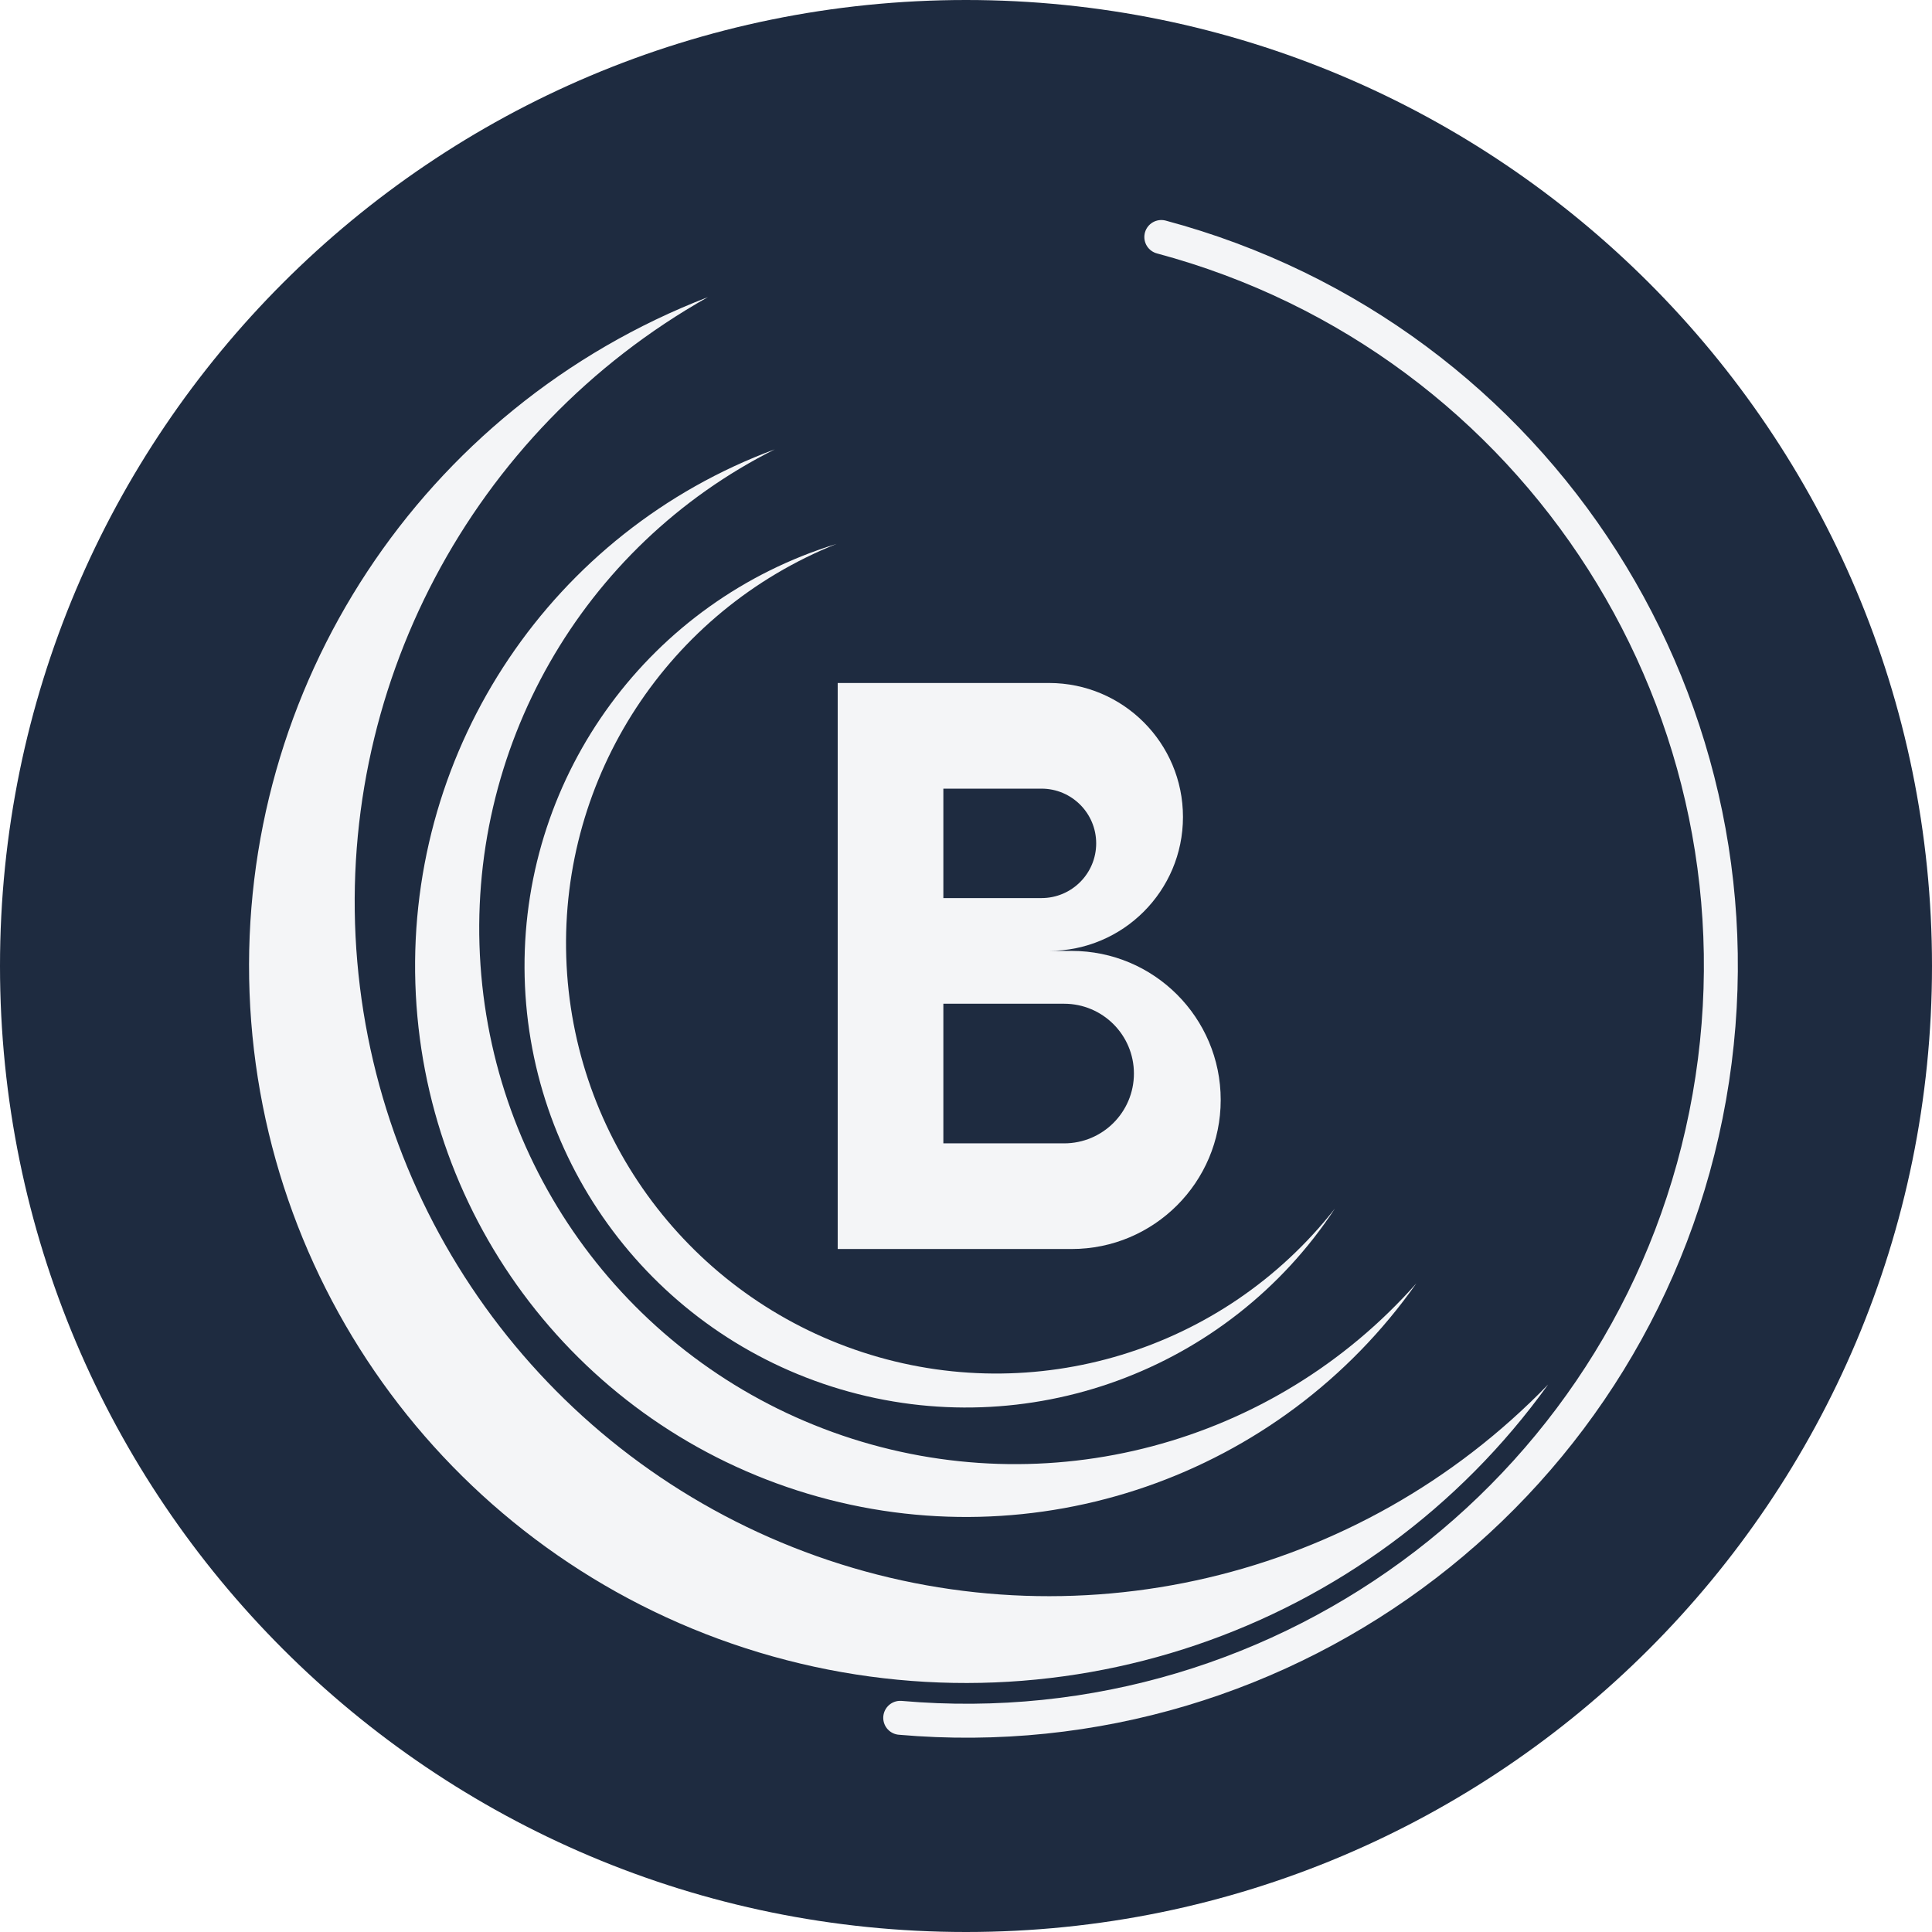
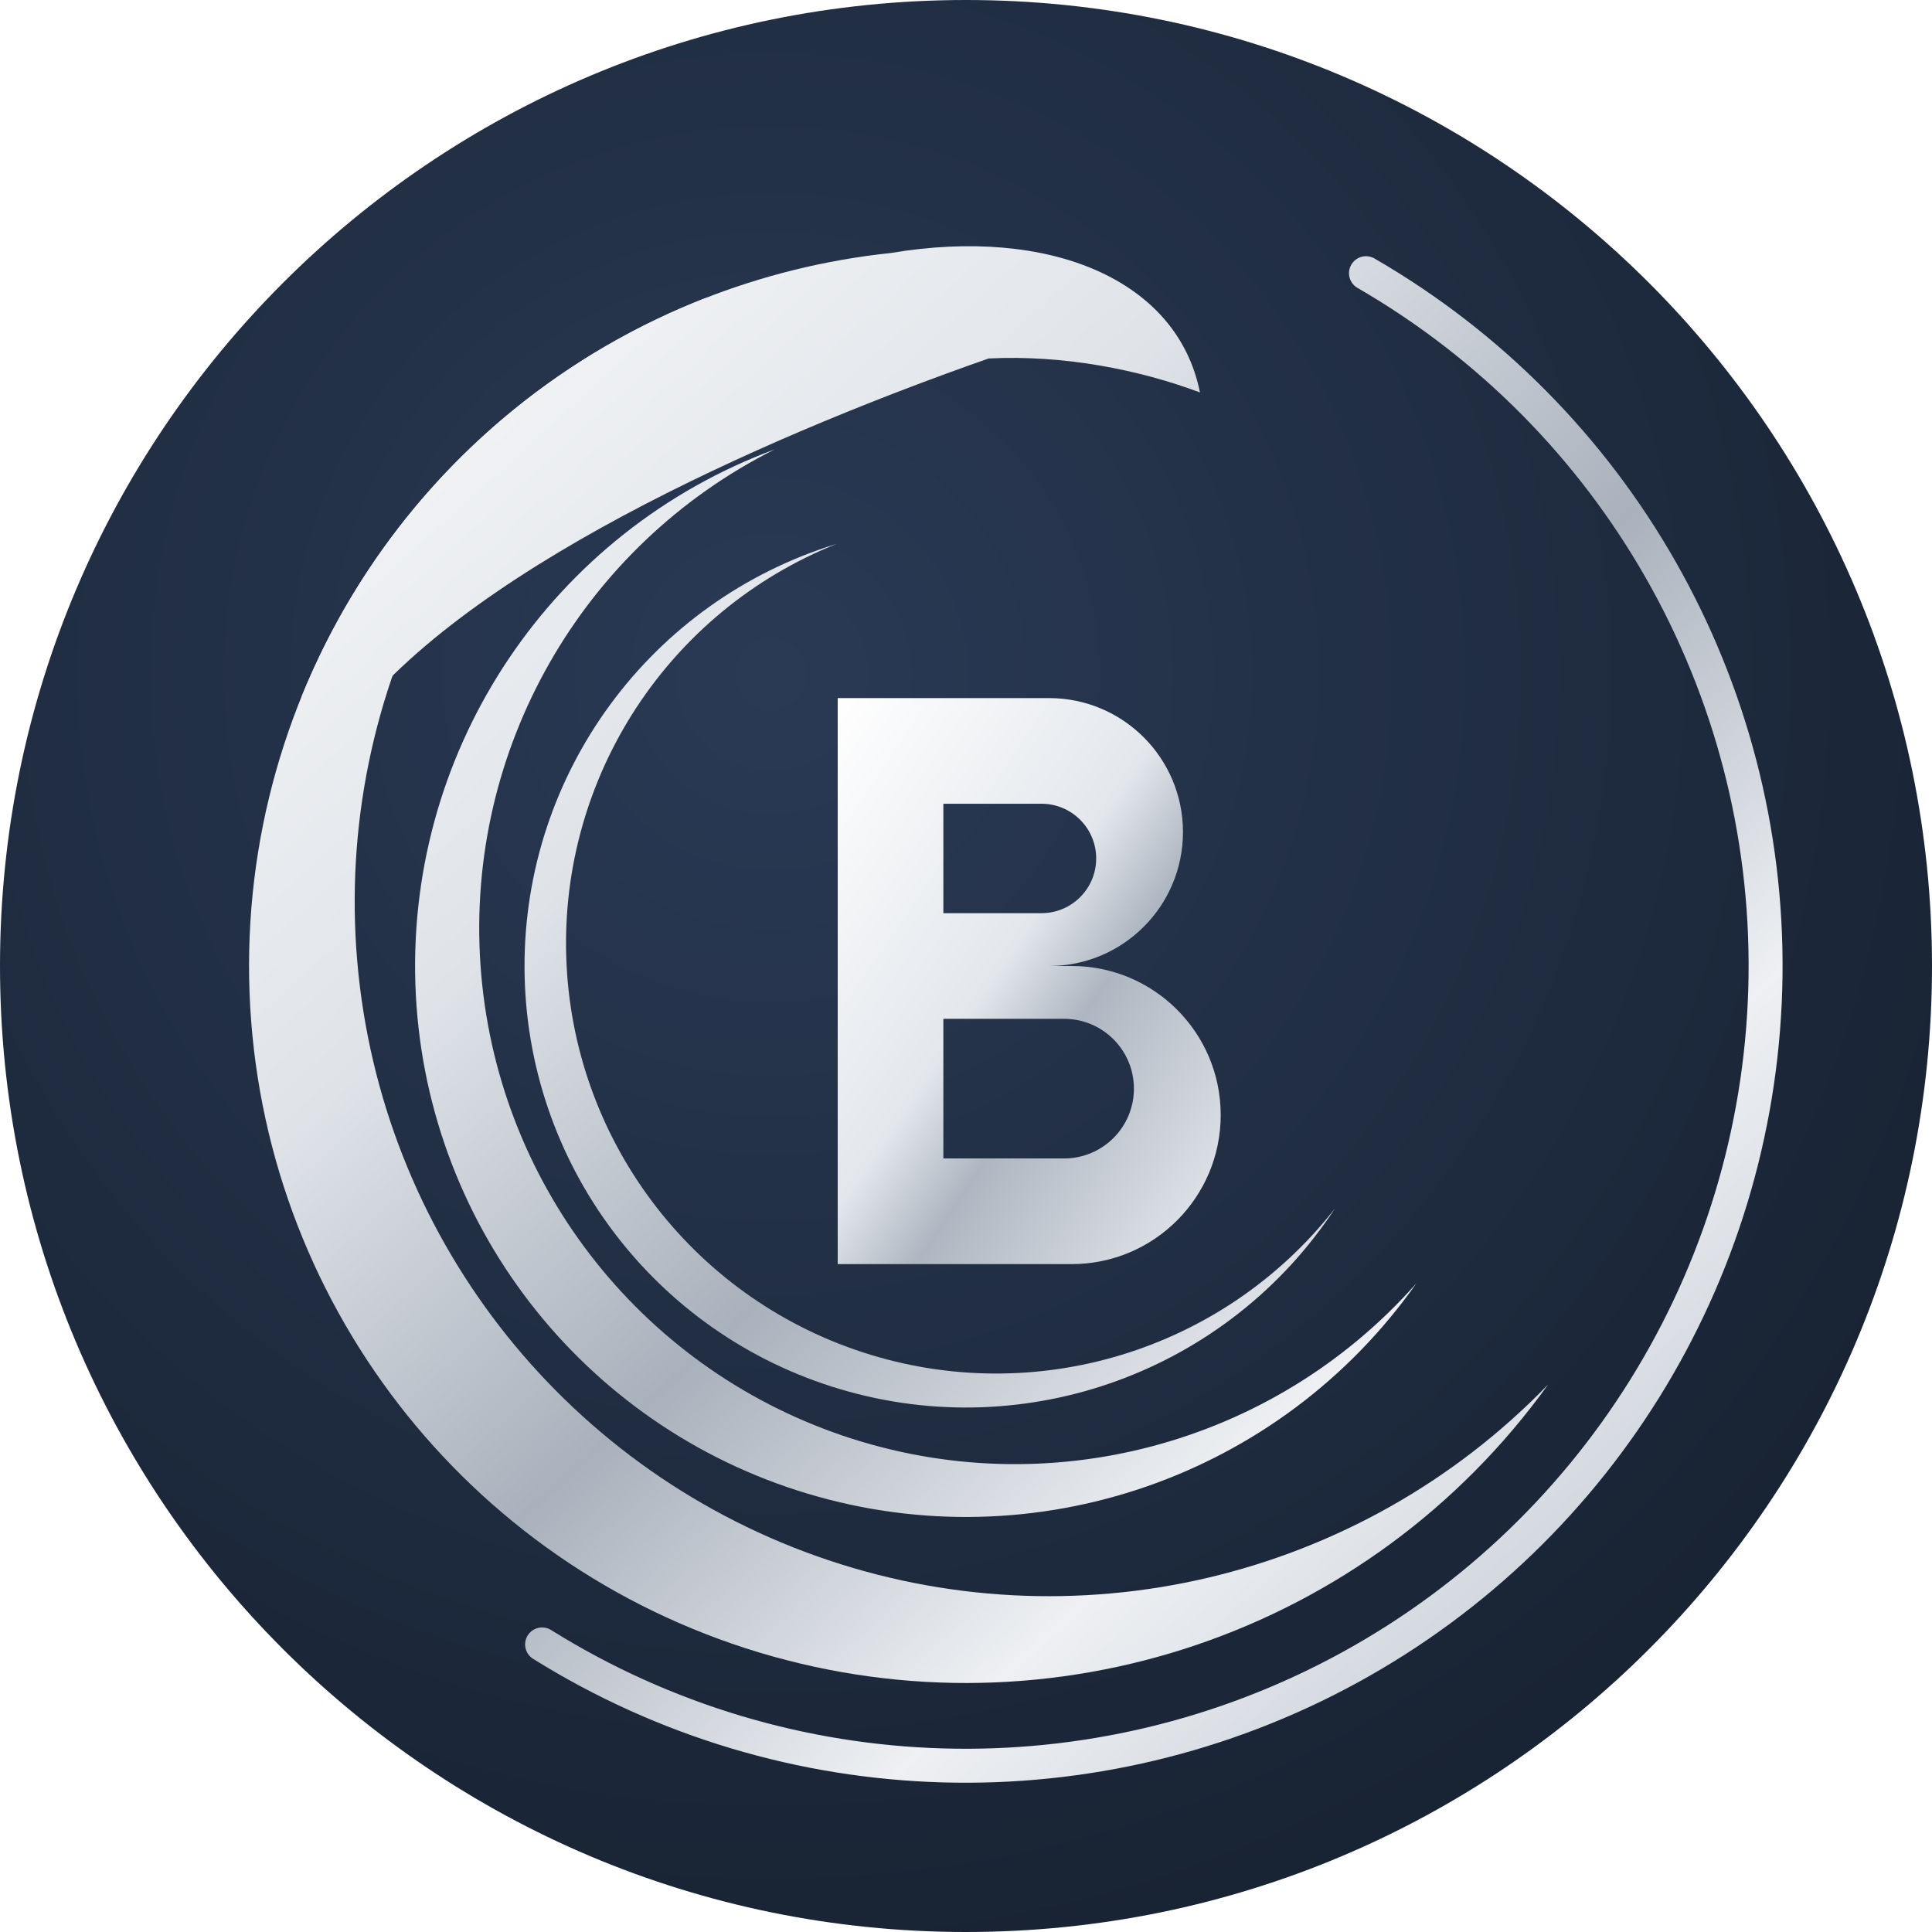
<svg xmlns="http://www.w3.org/2000/svg" viewBox="0 0 512 512">
-   <circle cx="256" cy="256" r="256" fill="#1e2b40" />
-   <path fill="#f4f5f7" d="M187.60 78.74 A190 190 0 1 0 410.27 366.91 A184 184 0 1 1 187.60 78.74 Z" />
-   <path fill="#f4f5f7" d="M205.33 119.08 A146 146 0 1 0 375.35 340.10 A142 142 0 1 1 205.33 119.08 Z" />
-   <path fill="#f4f5f7" d="M221.67 144.15 A117 117 0 1 0 353.77 320.27 A114 114 0 1 1 221.67 144.15 Z" />
-   <path d="M307.76 62.81 A200 200 0 0 1 238.57 455.24" fill="none" stroke="#f4f5f7" stroke-width="9" stroke-linecap="round" />
-   <path transform="translate(266 256) scale(1.0)" fill-rule="evenodd" fill="#f4f5f7" d="M-44 -75 H12 A35.5 35.5 0 0 1 12 -4 H18 A39.5 39.5 0 0 1 18 75 H-44 Z M-16 -47 H10 A14.5 14.5 0 0 1 10 -18 H-16 Z M-16 10 H16 A18.5 18.5 0 0 1 16 47 H-16 Z" />
+   <defs>
+     <linearGradient id="metal" gradientUnits="userSpaceOnUse" x1="60" y1="40" x2="452" y2="472">
+       <stop offset="0" stop-color="#ffffff" />
+       <stop offset=".35" stop-color="#dfe3e8" />
+       <stop offset=".55" stop-color="#a9b1bc" />
+       <stop offset=".75" stop-color="#eef0f3" />
+       <stop offset="1" stop-color="#b8c0ca" />
+     </linearGradient>
+     <linearGradient id="metalB" x1="0" y1="0" x2="1" y2="1">
+       <stop offset="0" stop-color="#ffffff" />
+       <stop offset=".45" stop-color="#e3e7ec" />
+       <stop offset=".6" stop-color="#aeb6c1" />
+       <stop offset="1" stop-color="#e9ecf0" />
+     </linearGradient>
+     <radialGradient id="bg" cx=".4" cy=".35" r=".75">
+       <stop offset="0" stop-color="#2a3a55" />
+       <stop offset="1" stop-color="#16202f" />
+     </radialGradient>
+   </defs>
+   <circle cx="256" cy="256" r="256" fill="url(#bg)" />
+   <path fill="url(#metal)" d="M187.60 78.74 A190 190 0 1 0 410.27 366.91 A184 184 0 1 1 187.60 78.74 Z" />
+   <path fill="url(#metal)" d="M79.84 184.82 A190 190 0 0 1 236.14 67.04 C278.00 60.00 312.00 74.00 318.00 104.00 C302.00 98.00 282.00 94.00 262.00 95.00 C209.65 113.34 127.30 148.01 93.74 190.44 Z" />
+   <path fill="url(#metal)" d="M205.33 119.08 A146 146 0 1 0 375.35 340.10 A142 142 0 1 1 205.33 119.08 Z" />
+   <path fill="url(#metal)" d="M221.67 144.15 A117 117 0 1 0 353.77 320.27 A114 114 0 1 1 221.67 144.15 Z" />
+   <path d="M362.00 72.40 A212 212 0 1 1 143.66 435.79" fill="none" stroke="url(#metal)" stroke-width="9" stroke-linecap="round" />
+   <path transform="translate(266 260)" fill-rule="evenodd" fill="url(#metalB)" d="M-44 -75 H12 A35.5 35.5 0 0 1 12 -4 H18 A39.5 39.5 0 0 1 18 75 H-44 Z M-16 -47 H10 A14.5 14.5 0 0 1 10 -18 H-16 Z M-16 10 H16 A18.5 18.5 0 0 1 16 47 H-16 Z" />
</svg>
